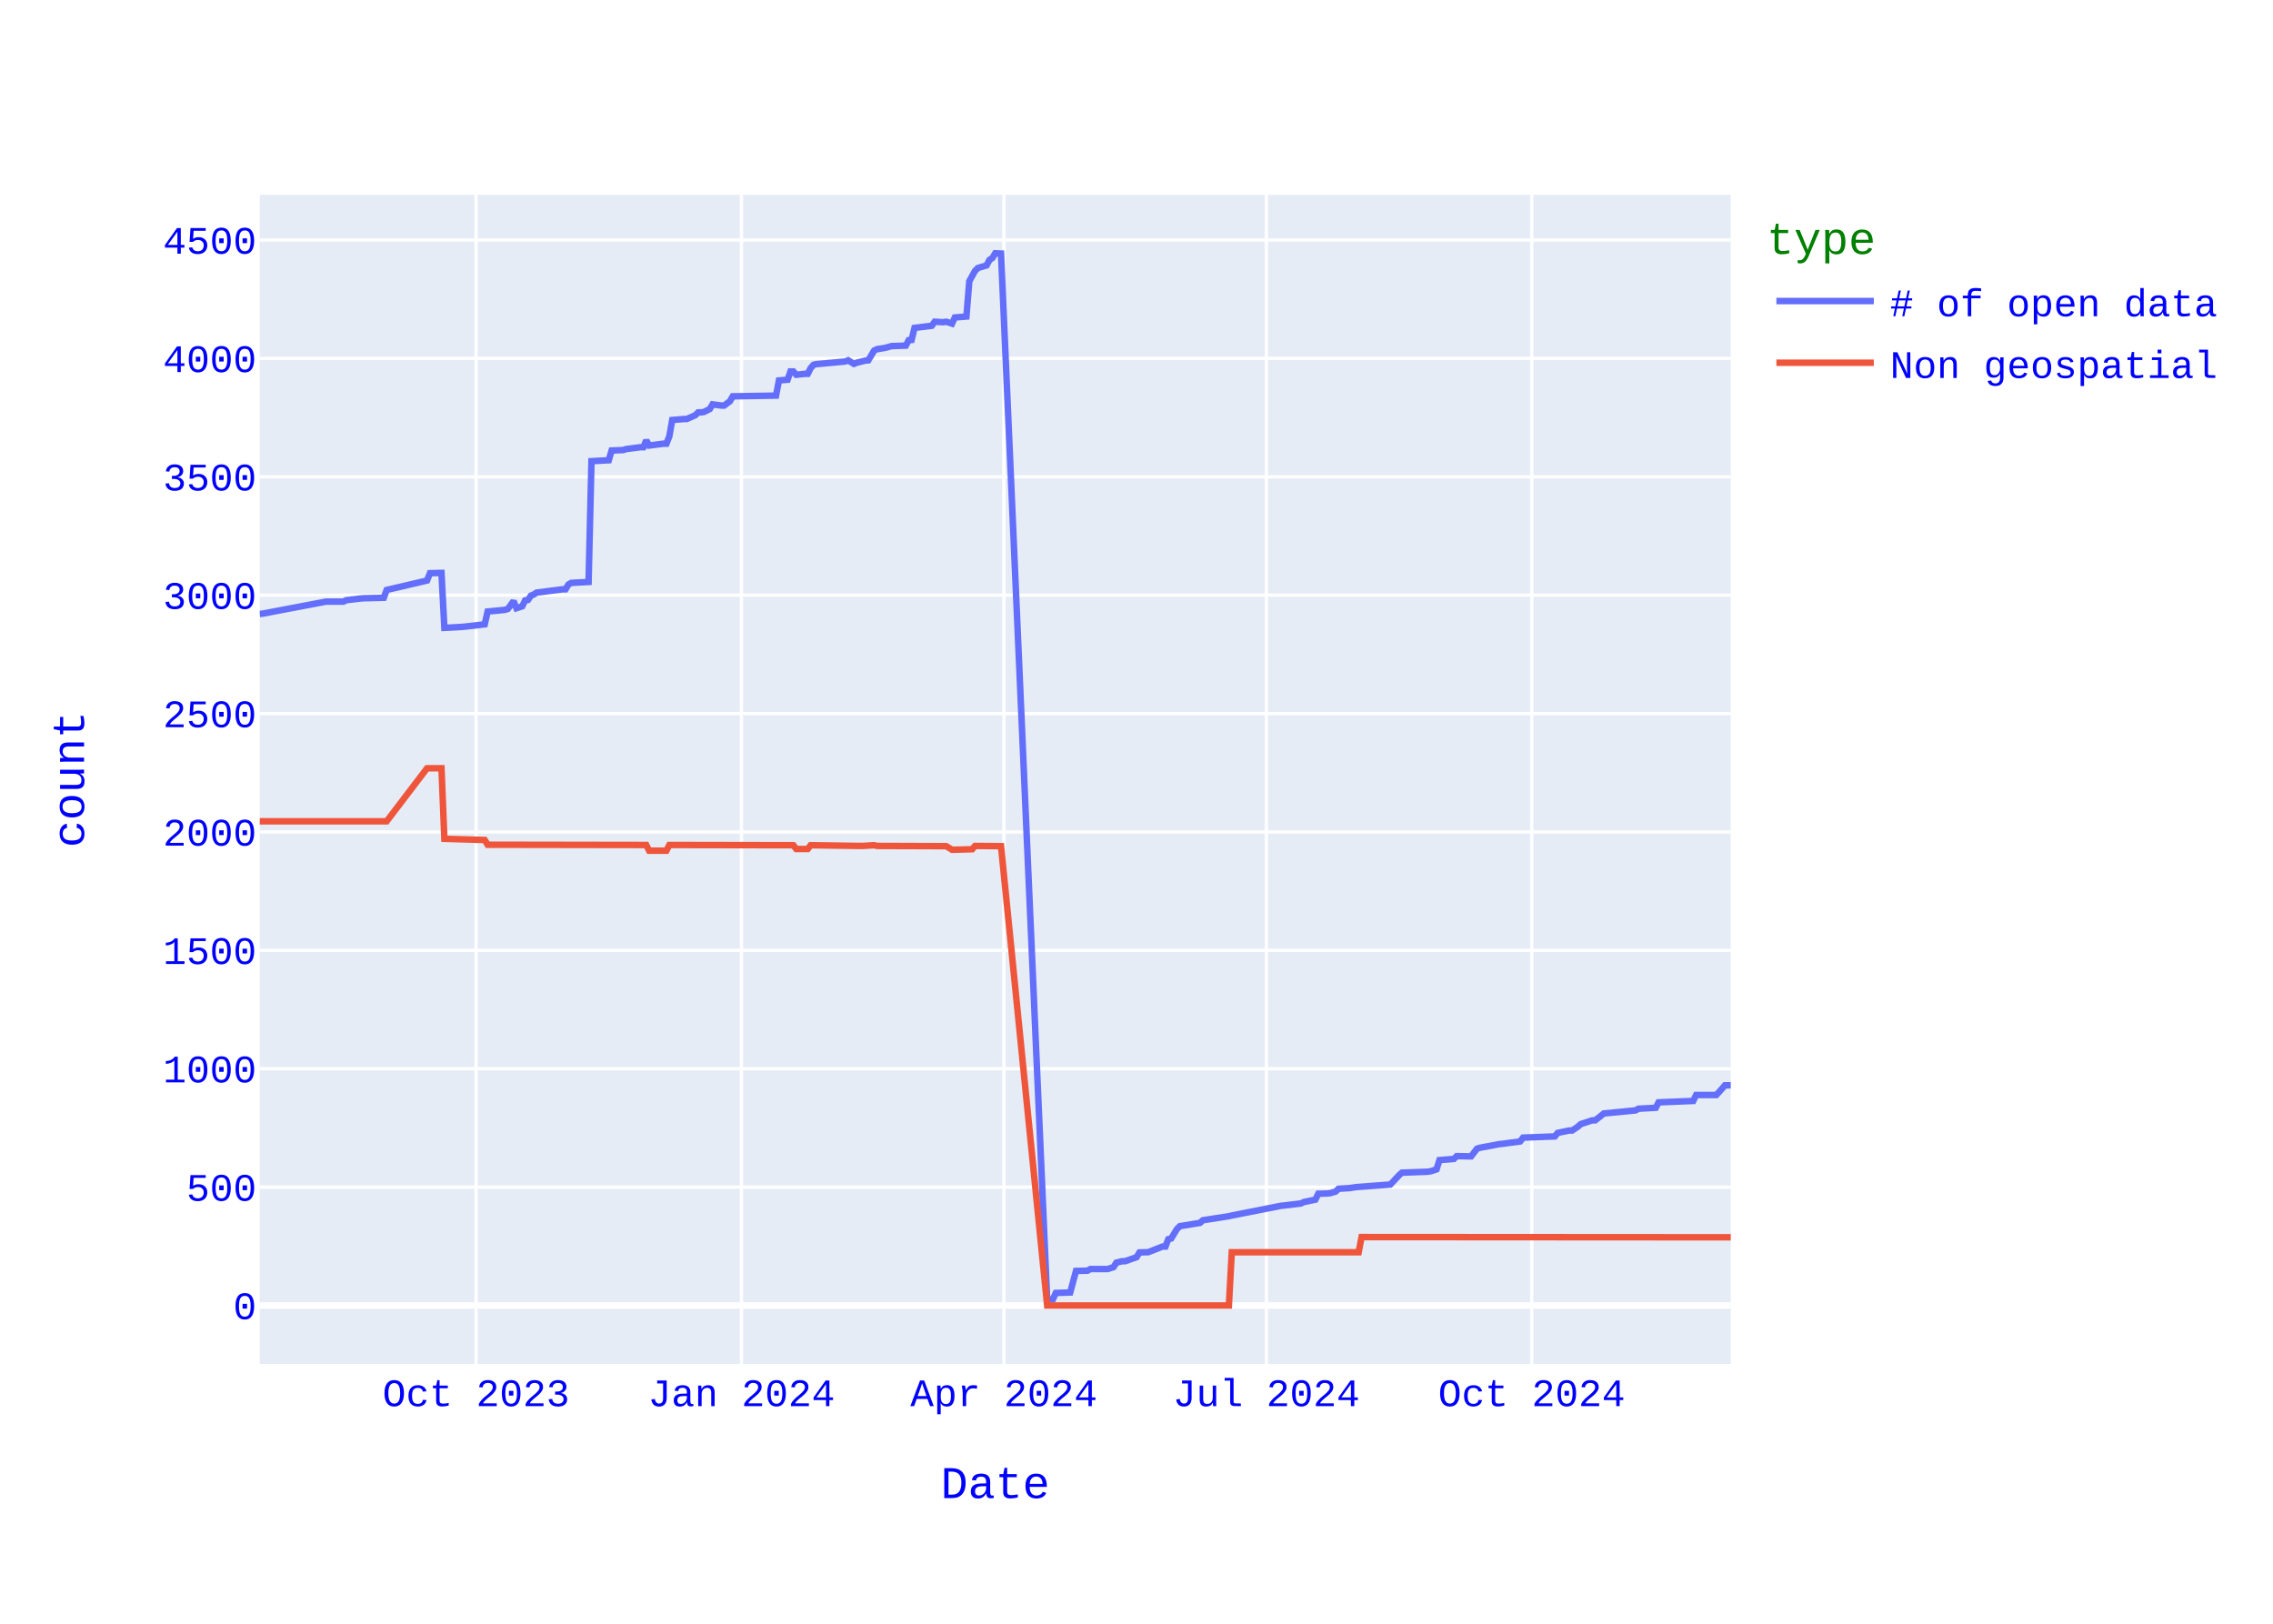
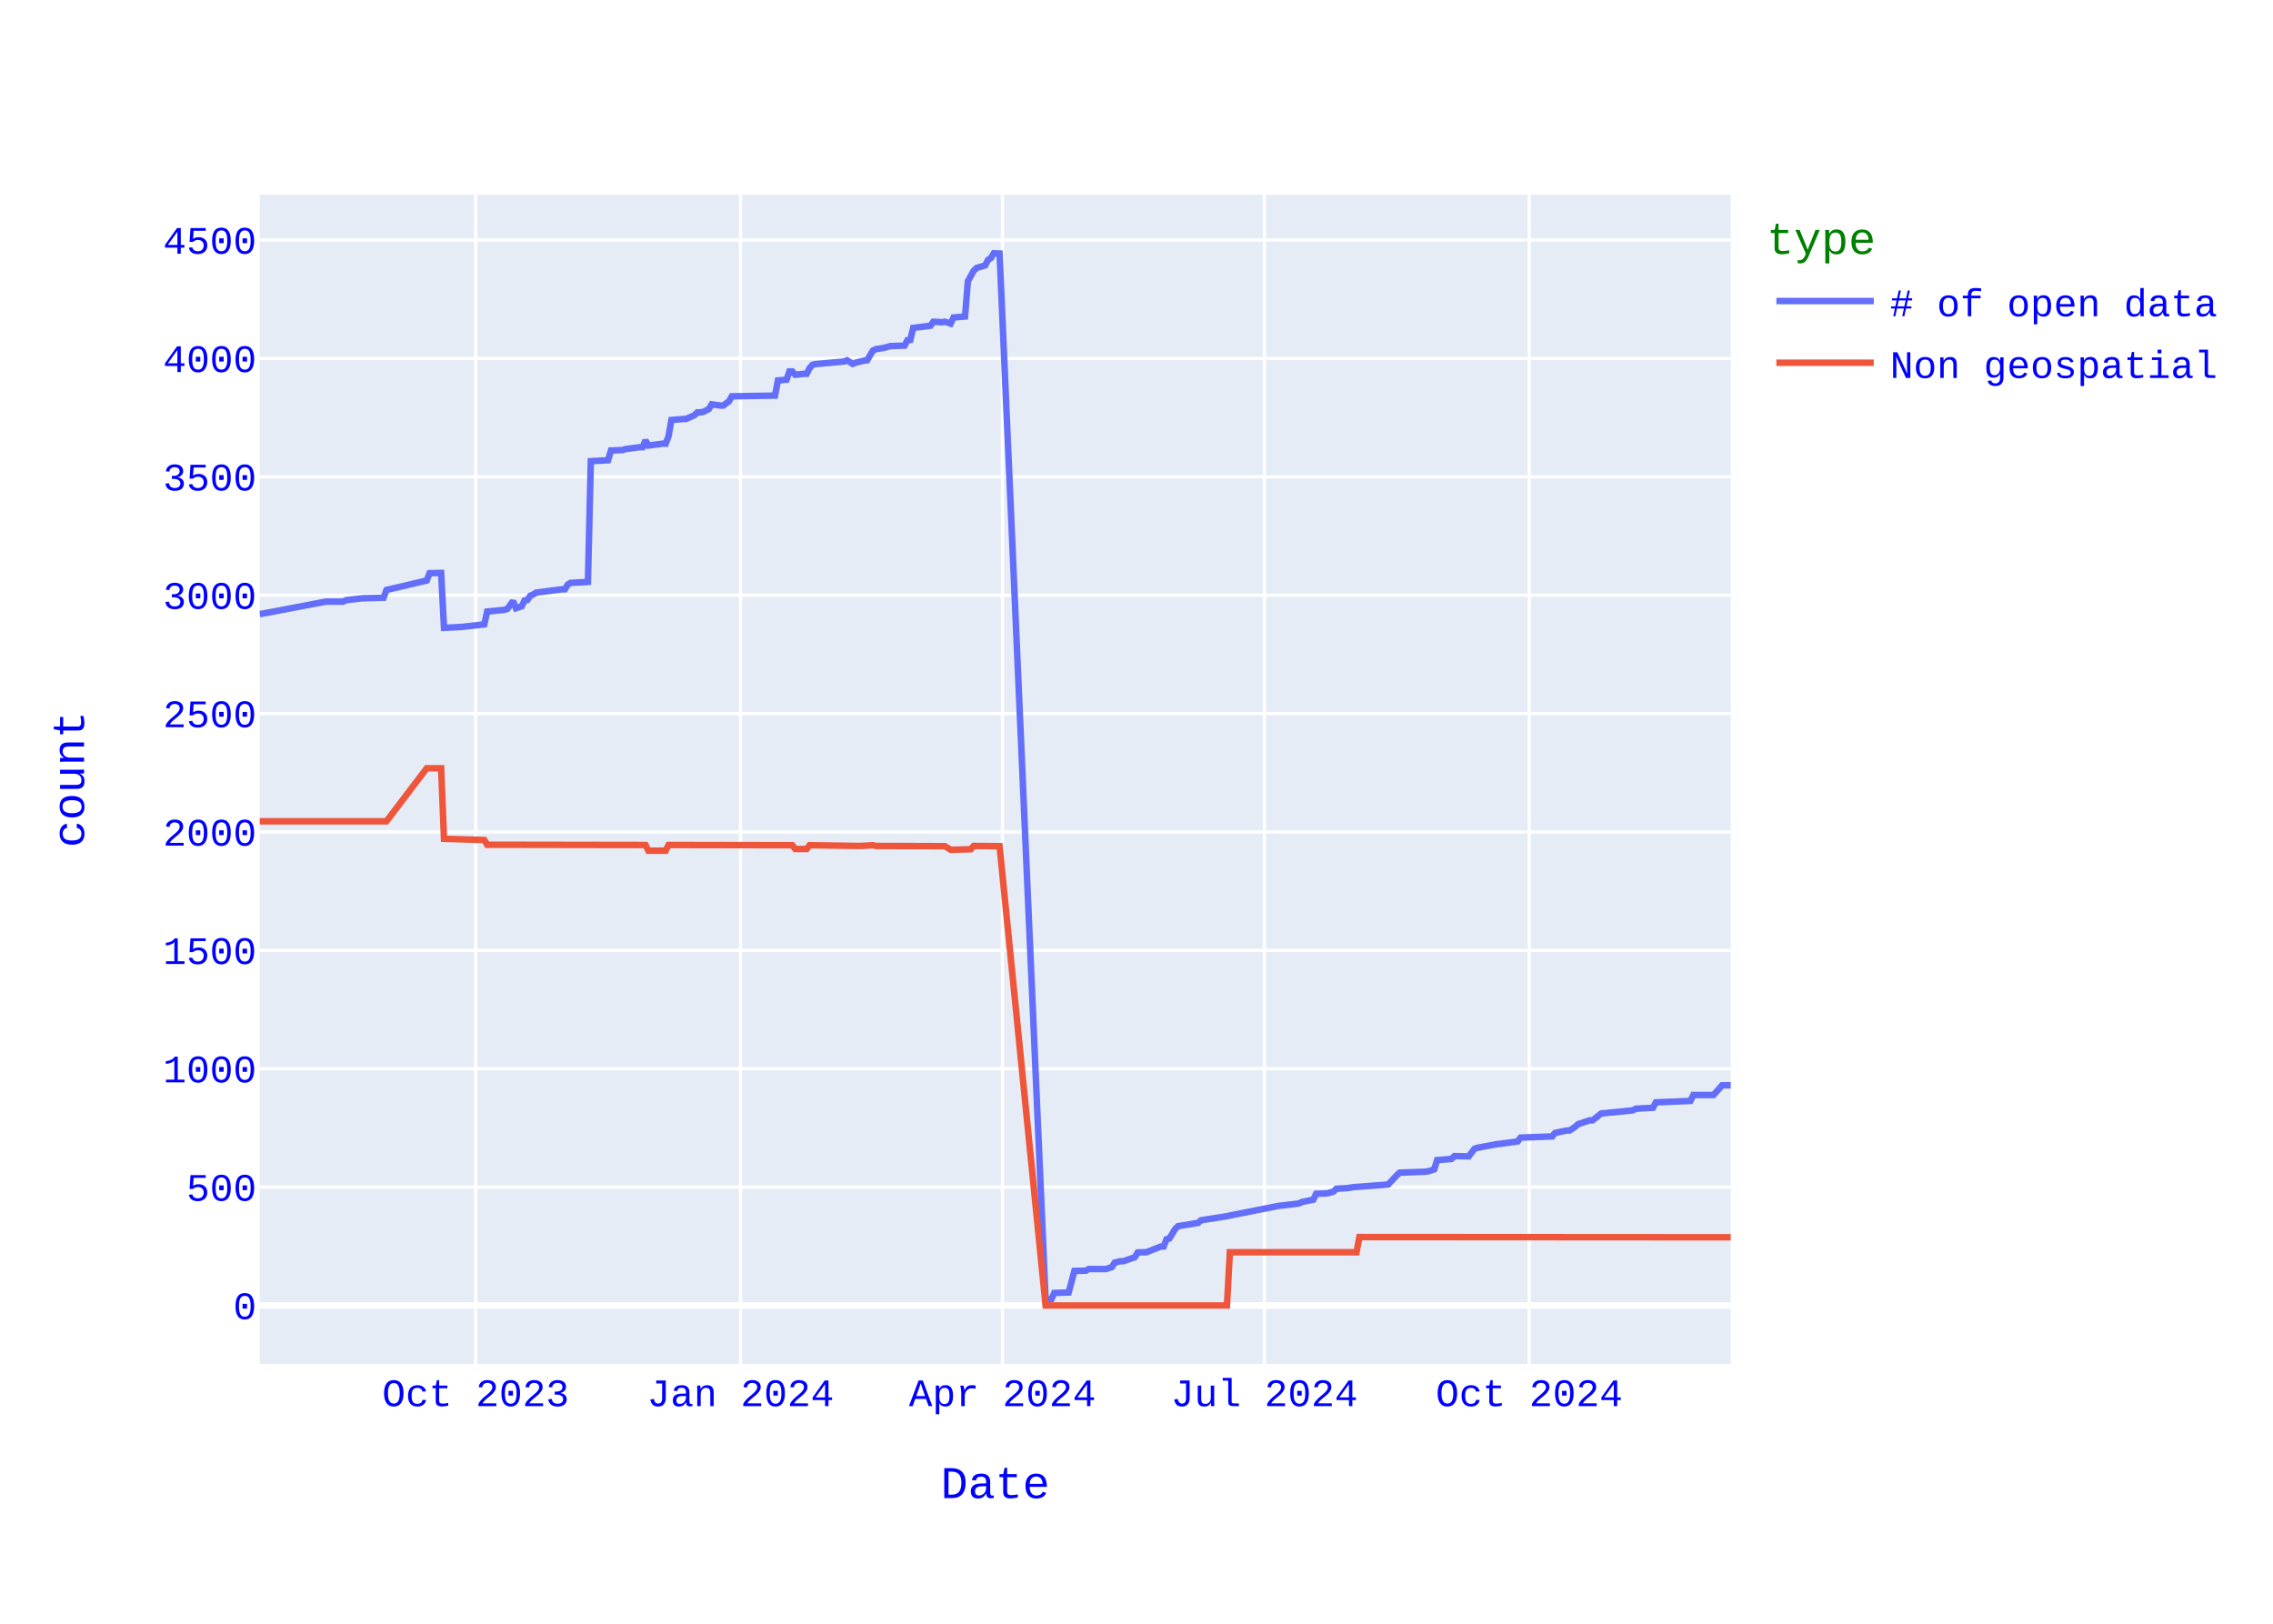
<svg xmlns="http://www.w3.org/2000/svg" class="main-svg" width="700" height="500" style="" viewBox="0 0 700 500">
  <rect x="0" y="0" width="700" height="500" style="fill: rgb(255, 255, 255); fill-opacity: 1;" />
-   <defs id="defs-151611">
+   <defs id="defs-0ebc36">
    <g class="clips">
-       <clipPath id="clip151611xyplot" class="plotclip">
+       <clipPath id="clip0ebc36xyplot" class="plotclip">
        <rect width="453" height="360" />
      </clipPath>
-       <clipPath class="axesclip" id="clip151611x">
+       <clipPath class="axesclip" id="clip0ebc36x">
        <rect x="80" y="0" width="453" height="500" />
      </clipPath>
-       <clipPath class="axesclip" id="clip151611y">
+       <clipPath class="axesclip" id="clip0ebc36y">
        <rect x="0" y="60" width="700" height="360" />
      </clipPath>
-       <clipPath class="axesclip" id="clip151611xy">
+       <clipPath class="axesclip" id="clip0ebc36xy">
        <rect x="80" y="60" width="453" height="360" />
      </clipPath>
    </g>
    <g class="gradients" />
    <g class="patterns" />
  </defs>
  <g class="bglayer">
    <rect class="bg" x="80" y="60" width="453" height="360" style="fill: rgb(229, 236, 246); fill-opacity: 1; stroke-width: 0;" />
  </g>
  <g class="layer-below">
    <g class="imagelayer" />
    <g class="shapelayer" />
  </g>
  <g class="cartesianlayer">
    <g class="subplot xy">
      <g class="layer-subplot">
        <g class="shapelayer" />
        <g class="imagelayer" />
      </g>
      <g class="minor-gridlayer">
        <g class="x" />
        <g class="y" />
      </g>
      <g class="gridlayer">
        <g class="x">
-           <path class="xgrid crisp" transform="translate(146.62,0)" d="M0,60v360" style="stroke: rgb(255, 255, 255); stroke-opacity: 1; stroke-width: 1px;" />
-           <path class="xgrid crisp" transform="translate(228.34,0)" d="M0,60v360" style="stroke: rgb(255, 255, 255); stroke-opacity: 1; stroke-width: 1px;" />
-           <path class="xgrid crisp" transform="translate(309.16,0)" d="M0,60v360" style="stroke: rgb(255, 255, 255); stroke-opacity: 1; stroke-width: 1px;" />
-           <path class="xgrid crisp" transform="translate(389.99,0)" d="M0,60v360" style="stroke: rgb(255, 255, 255); stroke-opacity: 1; stroke-width: 1px;" />
-           <path class="xgrid crisp" transform="translate(471.71,0)" d="M0,60v360" style="stroke: rgb(255, 255, 255); stroke-opacity: 1; stroke-width: 1px;" />
+           <path class="xgrid crisp" transform="translate(146.49,0)" d="M0,60v360" style="stroke: rgb(255, 255, 255); stroke-opacity: 1; stroke-width: 1px;" />
+           <path class="xgrid crisp" transform="translate(228.05,0)" d="M0,60v360" style="stroke: rgb(255, 255, 255); stroke-opacity: 1; stroke-width: 1px;" />
+           <path class="xgrid crisp" transform="translate(308.72,0)" d="M0,60v360" style="stroke: rgb(255, 255, 255); stroke-opacity: 1; stroke-width: 1px;" />
+           <path class="xgrid crisp" transform="translate(389.39,0)" d="M0,60v360" style="stroke: rgb(255, 255, 255); stroke-opacity: 1; stroke-width: 1px;" />
+           <path class="xgrid crisp" transform="translate(470.95,0)" d="M0,60v360" style="stroke: rgb(255, 255, 255); stroke-opacity: 1; stroke-width: 1px;" />
        </g>
        <g class="y">
          <path class="ygrid crisp" transform="translate(0,365.55)" d="M80,0h453" style="stroke: rgb(255, 255, 255); stroke-opacity: 1; stroke-width: 1px;" />
          <path class="ygrid crisp" transform="translate(0,329.09)" d="M80,0h453" style="stroke: rgb(255, 255, 255); stroke-opacity: 1; stroke-width: 1px;" />
          <path class="ygrid crisp" transform="translate(0,292.64)" d="M80,0h453" style="stroke: rgb(255, 255, 255); stroke-opacity: 1; stroke-width: 1px;" />
          <path class="ygrid crisp" transform="translate(0,256.19)" d="M80,0h453" style="stroke: rgb(255, 255, 255); stroke-opacity: 1; stroke-width: 1px;" />
          <path class="ygrid crisp" transform="translate(0,219.73)" d="M80,0h453" style="stroke: rgb(255, 255, 255); stroke-opacity: 1; stroke-width: 1px;" />
          <path class="ygrid crisp" transform="translate(0,183.28)" d="M80,0h453" style="stroke: rgb(255, 255, 255); stroke-opacity: 1; stroke-width: 1px;" />
          <path class="ygrid crisp" transform="translate(0,146.82)" d="M80,0h453" style="stroke: rgb(255, 255, 255); stroke-opacity: 1; stroke-width: 1px;" />
          <path class="ygrid crisp" transform="translate(0,110.37)" d="M80,0h453" style="stroke: rgb(255, 255, 255); stroke-opacity: 1; stroke-width: 1px;" />
          <path class="ygrid crisp" transform="translate(0,73.92)" d="M80,0h453" style="stroke: rgb(255, 255, 255); stroke-opacity: 1; stroke-width: 1px;" />
        </g>
      </g>
      <g class="zerolinelayer">
        <path class="yzl zl crisp" transform="translate(0,402)" d="M80,0h453" style="stroke: rgb(255, 255, 255); stroke-opacity: 1; stroke-width: 2px;" />
      </g>
      <path class="xlines-below" />
      <path class="ylines-below" />
      <g class="overlines-below" />
      <g class="xaxislayer-below" />
      <g class="yaxislayer-below" />
      <g class="overaxes-below" />
-       <g class="plot" transform="translate(80,60)" clip-path="url(#clip151611xyplot)">
+       <g class="plot" transform="translate(80,60)" clip-path="url(#clip0ebc36xyplot)">
        <g class="scatterlayer mlayer">
-           <g class="trace scatter trace6450cb" style="stroke-miterlimit: 2; opacity: 1;">
+           <g class="trace scatter tracec22f40" style="stroke-miterlimit: 2; opacity: 1;">
            <g class="fills" />
            <g class="errorbars" />
            <g class="lines">
-               <path class="js-line" d="M453,274.2L451.22,274.2L450.34,275.22L448.56,277.19L447.67,277.19L442.34,277.19L441.45,279.01L430.79,279.45L429.91,281.12L424.58,281.41L423.69,281.92L413.92,282.87L413.03,283.6L411.25,284.99L410.36,284.99L406.81,286.15L405.92,286.95L404.15,288.12L403.26,288.12L399.71,288.85L398.82,289.94L389.05,290.31L388.16,291.48L382.83,292.2L381.94,292.28L375.72,293.44L374.84,293.74L373.06,296.07L372.17,296.07L368.62,296L367.73,296.87L363.29,297.23L362.4,300.08L360.62,300.66L359.74,300.81L351.74,301.1L350.85,301.9L348.19,304.74L347.3,304.82L337.53,305.55L335.75,305.84L332.2,306.06L331.31,306.93L329.54,307.44L328.65,307.51L325.98,307.59L325.09,309.41L321.54,310.14L320.65,310.58L315.32,311.23L314.44,311.31L299.34,314.3L298.45,314.51L290.45,315.75L289.56,316.56L283.35,317.58L282.46,318.45L280.68,321.37L279.79,321.59L278.91,323.85L278.02,323.85L273.58,325.6L272.69,325.6L270.91,325.67L270.02,327.13L266.47,328.37L265.58,328.37L263.81,328.8L262.92,330.19L261.14,330.77L260.25,330.77L255.81,330.77L254.92,331.28L251.37,331.36L249.59,337.99L245.15,338.14L244.26,340.1L242.49,340.18L228.28,18.07L226.5,18L225.61,19.46L224.72,20.04L223.84,21.72L221.17,22.52L220.28,23.4L218.51,26.6L217.62,37.47L214.06,37.76L213.18,39.65L211.4,39.07L210.51,39.22L207.85,39.07L206.96,40.31L201.63,40.97L200.74,44.68L199.85,44.76L198.96,46.43L194.52,46.58L192.75,47.09L190.08,47.53L189.19,47.96L187.42,50.95L186.53,51.03L183.86,51.68L182.98,52.05L181.2,50.95L180.31,51.32L172.32,52.05L171.43,52.12L170.54,52.34L169.65,53.36L168.76,55.11L167.88,55.11L165.21,55.4L164.32,54.38L163.44,54.38L162.55,56.93L159.88,57.15L158.99,61.82L145.67,62.04L144.78,63.57L143.01,64.88L142.12,64.88L139.45,64.51L138.56,65.97L136.79,66.85L135.9,66.99L135.01,66.99L134.12,67.87L131.46,69.04L130.57,69.04L127.02,69.33L126.13,74.36L125.24,76.62L124.35,76.62L119.91,77.2L119.02,75.6L118.14,77.71L117.25,77.71L112.81,78.29L111.92,78.59L108.36,78.73L107.48,81.72L102.15,82.01L101.26,119.2L95.93,119.49L95.04,120L94.15,121.46L93.26,121.46L85.27,122.48L84.38,123.06L83.49,123.42L82.61,124.74L81.72,124.88L80.83,126.7L79.05,127.29L78.16,125.1L76.39,127.51L75.5,127.8L70.17,128.31L69.28,132.25L63.06,132.97L62.18,133.05L56.85,133.34L55.96,116.42L52.41,116.5L51.52,118.76L39.08,121.67L38.19,124.08L31.98,124.23L31.09,124.3L26.65,124.81L25.76,125.25L20.43,125.25L0.89,128.96L0,129.04" style="vector-effect: none; fill: none; stroke: rgb(99, 110, 250); stroke-opacity: 1; stroke-width: 2px; opacity: 1;" />
+               <path class="js-line" d="M453,274.2L450.34,274.2L449.45,275.22L447.68,277.19L446.79,277.19L441.48,277.19L440.59,279.01L429.95,279.45L429.06,281.12L423.75,281.41L422.86,281.92L413.11,282.87L412.22,283.6L410.45,284.99L409.56,284.99L406.02,286.15L405.13,286.95L403.36,288.12L402.47,288.12L398.92,288.85L398.04,289.94L388.29,290.31L387.4,291.48L382.08,292.2L381.19,292.28L374.99,293.44L374.1,293.74L372.33,296.07L371.44,296.07L367.9,296L367.01,296.87L362.58,297.23L361.69,300.08L359.92,300.66L359.03,300.81L351.05,301.1L350.17,301.9L347.51,304.74L346.62,304.82L336.87,305.55L335.1,305.84L331.55,306.06L330.66,306.93L328.89,307.44L328,307.51L325.34,307.59L324.46,309.41L320.91,310.14L320.03,310.58L314.71,311.23L313.82,311.31L298.75,314.3L297.86,314.51L289.88,315.75L289,316.56L282.79,317.58L281.91,318.45L280.13,321.37L279.25,321.59L278.36,323.85L277.47,323.85L273.04,325.6L272.15,325.6L270.38,325.67L269.5,327.13L265.95,328.37L265.06,328.37L263.29,328.8L262.4,330.19L260.63,330.77L259.74,330.77L255.31,330.77L254.42,331.28L250.88,331.36L249.11,337.99L244.67,338.14L243.79,340.1L242.01,340.18L227.83,18.07L226.06,18L225.17,19.46L224.28,20.04L223.4,21.72L220.74,22.52L219.85,23.4L218.08,26.6L217.19,37.47L213.65,37.76L212.76,39.65L210.99,39.07L210.1,39.22L207.44,39.07L206.55,40.31L201.23,40.97L200.35,44.68L199.46,44.76L198.58,46.43L194.14,46.58L192.37,47.09L189.71,47.53L188.82,47.96L187.05,50.95L186.16,51.03L183.5,51.68L182.62,52.05L180.85,50.95L179.96,51.32L171.98,52.05L171.09,52.12L170.21,52.34L169.32,53.36L168.43,55.11L167.55,55.11L164.89,55.4L164,54.38L163.12,54.38L162.23,56.93L159.57,57.15L158.68,61.82L145.39,62.04L144.5,63.57L142.73,64.88L141.84,64.88L139.18,64.51L138.29,65.97L136.52,66.85L135.63,66.99L134.75,66.99L133.86,67.87L131.2,69.04L130.32,69.04L126.77,69.33L125.88,74.36L125,76.62L124.11,76.62L119.68,77.2L118.79,75.6L117.9,77.71L117.02,77.71L112.59,78.29L111.7,78.59L108.15,78.73L107.27,81.72L101.95,82.01L101.06,119.2L95.74,119.49L94.86,120L93.97,121.46L93.08,121.46L85.1,122.48L84.22,123.06L83.33,123.42L82.44,124.74L81.56,124.88L80.67,126.7L78.9,127.29L78.01,125.1L76.24,127.51L75.35,127.8L70.03,128.31L69.15,132.25L62.94,132.97L62.05,133.05L56.74,133.34L55.85,116.42L52.3,116.5L51.42,118.76L39.01,121.67L38.12,124.08L31.91,124.23L31.03,124.3L26.59,124.81L25.71,125.25L20.39,125.25L0.89,128.96L0,129.04" style="vector-effect: none; fill: none; stroke: rgb(99, 110, 250); stroke-opacity: 1; stroke-width: 2px; opacity: 1;" />
            </g>
            <g class="points" />
            <g class="text" />
          </g>
-           <g class="trace scatter trace921afb" style="stroke-miterlimit: 2; opacity: 1;">
+           <g class="trace scatter traceb4d268" style="stroke-miterlimit: 2; opacity: 1;">
            <g class="fills" />
            <g class="errorbars" />
            <g class="lines">
-               <path class="js-line" d="M453,321L339.31,320.93L338.42,325.6L299.34,325.6L298.45,342L242.49,342L228.28,200.56L220.28,200.49L219.39,201.51L214.06,201.65L213.18,201.65L211.4,200.56L210.51,200.56L190.08,200.49L189.19,200.27L185.64,200.49L184.75,200.49L169.65,200.27L168.76,201.43L165.21,201.43L164.32,200.27L126.13,200.2L125.24,201.95L119.91,201.95L119.02,200.2L70.17,200.12L69.28,198.66L56.85,198.3L55.96,176.57L51.52,176.57L39.08,192.9L0,192.9" style="vector-effect: none; fill: none; stroke: rgb(239, 85, 59); stroke-opacity: 1; stroke-width: 2px; opacity: 1;" />
+               <path class="js-line" d="M453,321L338.64,320.93L337.76,325.6L298.75,325.6L297.86,342L242.01,342L227.83,200.56L219.85,200.49L218.96,201.51L213.65,201.65L212.76,201.65L210.99,200.56L210.1,200.56L189.71,200.49L188.82,200.27L185.28,200.49L184.39,200.49L169.32,200.27L168.43,201.43L164.89,201.43L164,200.27L125.88,200.2L125,201.95L119.68,201.95L118.79,200.2L70.03,200.12L69.15,198.66L56.74,198.3L55.85,176.57L51.42,176.57L39.01,192.9L0,192.9" style="vector-effect: none; fill: none; stroke: rgb(239, 85, 59); stroke-opacity: 1; stroke-width: 2px; opacity: 1;" />
            </g>
            <g class="points" />
            <g class="text" />
          </g>
        </g>
      </g>
      <g class="overplot" />
      <path class="xlines-above crisp" d="M0,0" style="fill: none;" />
      <path class="ylines-above crisp" d="M0,0" style="fill: none;" />
      <g class="overlines-above" />
      <g class="xaxislayer-above">
        <g class="xtick">
-           <text text-anchor="middle" x="0" y="433" transform="translate(146.62,0)" style="font-family: 'Courier New'; font-size: 12px; fill: rgb(0, 0, 255); fill-opacity: 1; white-space: pre; opacity: 1;">Oct 2023</text>
-         </g>
-         <g class="xtick">
-           <text text-anchor="middle" x="0" y="433" style="font-family: 'Courier New'; font-size: 12px; fill: rgb(0, 0, 255); fill-opacity: 1; white-space: pre; opacity: 1;" transform="translate(228.34,0)">Jan 2024</text>
-         </g>
-         <g class="xtick">
-           <text text-anchor="middle" x="0" y="433" style="font-family: 'Courier New'; font-size: 12px; fill: rgb(0, 0, 255); fill-opacity: 1; white-space: pre; opacity: 1;" transform="translate(309.16,0)">Apr 2024</text>
-         </g>
-         <g class="xtick">
-           <text text-anchor="middle" x="0" y="433" style="font-family: 'Courier New'; font-size: 12px; fill: rgb(0, 0, 255); fill-opacity: 1; white-space: pre; opacity: 1;" transform="translate(389.99,0)">Jul 2024</text>
-         </g>
-         <g class="xtick">
-           <text text-anchor="middle" x="0" y="433" style="font-family: 'Courier New'; font-size: 12px; fill: rgb(0, 0, 255); fill-opacity: 1; white-space: pre; opacity: 1;" transform="translate(471.71,0)">Oct 2024</text>
+           <text text-anchor="middle" x="0" y="433" transform="translate(146.49,0)" style="font-family: 'Courier New'; font-size: 12px; fill: rgb(0, 0, 255); fill-opacity: 1; white-space: pre; opacity: 1;">Oct 2023</text>
+         </g>
+         <g class="xtick">
+           <text text-anchor="middle" x="0" y="433" style="font-family: 'Courier New'; font-size: 12px; fill: rgb(0, 0, 255); fill-opacity: 1; white-space: pre; opacity: 1;" transform="translate(228.05,0)">Jan 2024</text>
+         </g>
+         <g class="xtick">
+           <text text-anchor="middle" x="0" y="433" style="font-family: 'Courier New'; font-size: 12px; fill: rgb(0, 0, 255); fill-opacity: 1; white-space: pre; opacity: 1;" transform="translate(308.72,0)">Apr 2024</text>
+         </g>
+         <g class="xtick">
+           <text text-anchor="middle" x="0" y="433" style="font-family: 'Courier New'; font-size: 12px; fill: rgb(0, 0, 255); fill-opacity: 1; white-space: pre; opacity: 1;" transform="translate(389.39,0)">Jul 2024</text>
+         </g>
+         <g class="xtick">
+           <text text-anchor="middle" x="0" y="433" style="font-family: 'Courier New'; font-size: 12px; fill: rgb(0, 0, 255); fill-opacity: 1; white-space: pre; opacity: 1;" transform="translate(470.95,0)">Oct 2024</text>
        </g>
      </g>
      <g class="yaxislayer-above">
        <g class="ytick">
          <text text-anchor="end" x="79" y="4.2" transform="translate(0,402)" style="font-family: 'Courier New'; font-size: 12px; fill: rgb(0, 0, 255); fill-opacity: 1; white-space: pre; opacity: 1;">0</text>
        </g>
        <g class="ytick">
          <text text-anchor="end" x="79" y="4.2" style="font-family: 'Courier New'; font-size: 12px; fill: rgb(0, 0, 255); fill-opacity: 1; white-space: pre; opacity: 1;" transform="translate(0,365.55)">500</text>
        </g>
        <g class="ytick">
          <text text-anchor="end" x="79" y="4.2" style="font-family: 'Courier New'; font-size: 12px; fill: rgb(0, 0, 255); fill-opacity: 1; white-space: pre; opacity: 1;" transform="translate(0,329.09)">1000</text>
        </g>
        <g class="ytick">
          <text text-anchor="end" x="79" y="4.2" style="font-family: 'Courier New'; font-size: 12px; fill: rgb(0, 0, 255); fill-opacity: 1; white-space: pre; opacity: 1;" transform="translate(0,292.64)">1500</text>
        </g>
        <g class="ytick">
          <text text-anchor="end" x="79" y="4.2" style="font-family: 'Courier New'; font-size: 12px; fill: rgb(0, 0, 255); fill-opacity: 1; white-space: pre; opacity: 1;" transform="translate(0,256.19)">2000</text>
        </g>
        <g class="ytick">
          <text text-anchor="end" x="79" y="4.2" style="font-family: 'Courier New'; font-size: 12px; fill: rgb(0, 0, 255); fill-opacity: 1; white-space: pre; opacity: 1;" transform="translate(0,219.73)">2500</text>
        </g>
        <g class="ytick">
          <text text-anchor="end" x="79" y="4.2" style="font-family: 'Courier New'; font-size: 12px; fill: rgb(0, 0, 255); fill-opacity: 1; white-space: pre; opacity: 1;" transform="translate(0,183.28)">3000</text>
        </g>
        <g class="ytick">
          <text text-anchor="end" x="79" y="4.2" style="font-family: 'Courier New'; font-size: 12px; fill: rgb(0, 0, 255); fill-opacity: 1; white-space: pre; opacity: 1;" transform="translate(0,146.82)">3500</text>
        </g>
        <g class="ytick">
          <text text-anchor="end" x="79" y="4.2" style="font-family: 'Courier New'; font-size: 12px; fill: rgb(0, 0, 255); fill-opacity: 1; white-space: pre; opacity: 1;" transform="translate(0,110.37)">4000</text>
        </g>
        <g class="ytick">
          <text text-anchor="end" x="79" y="4.2" style="font-family: 'Courier New'; font-size: 12px; fill: rgb(0, 0, 255); fill-opacity: 1; white-space: pre; opacity: 1;" transform="translate(0,73.92)">4500</text>
        </g>
      </g>
      <g class="overaxes-above" />
    </g>
  </g>
  <g class="polarlayer" />
  <g class="smithlayer" />
  <g class="ternarylayer" />
  <g class="geolayer" />
  <g class="funnelarealayer" />
  <g class="pielayer" />
  <g class="iciclelayer" />
  <g class="treemaplayer" />
  <g class="sunburstlayer" />
  <g class="glimages" />
-   <defs id="topdefs-151611">
+   <defs id="topdefs-0ebc36">
    <g class="clips" />
-     <clipPath id="legend151611">
+     <clipPath id="legend0ebc36">
      <rect width="146" height="67" x="0" y="0" />
    </clipPath>
  </defs>
  <g class="layer-above">
    <g class="imagelayer" />
    <g class="shapelayer" />
  </g>
  <g class="infolayer">
    <g class="legend" pointer-events="all" transform="translate(542.06,60)">
      <rect class="bg" shape-rendering="crispEdges" style="stroke: rgb(68, 68, 68); stroke-opacity: 1; fill: rgb(255, 255, 255); fill-opacity: 1; stroke-width: 0px;" width="146" height="67" x="0" y="0" />
-       <g class="scrollbox" transform="" clip-path="url(#legend151611)">
+       <g class="scrollbox" transform="" clip-path="url(#legend0ebc36)">
        <text class="legendtitletext" text-anchor="start" x="2" y="18.2" style="font-family: 'Courier New'; font-size: 14px; fill: rgb(0, 128, 0); fill-opacity: 1; white-space: pre;">type</text>
        <g class="groups" transform="">
          <g class="traces" transform="translate(0,32.7)" style="opacity: 1;">
            <text class="legendtext" text-anchor="start" x="40" y="4.68" style="font-family: 'Courier New'; font-size: 12px; fill: rgb(0, 0, 255); fill-opacity: 1; white-space: pre;"># of open data</text>
            <g class="layers" style="opacity: 1;">
              <g class="legendfill" />
              <g class="legendlines">
                <path class="js-line" d="M5,0h30" style="fill: none; stroke: rgb(99, 110, 250); stroke-opacity: 1; stroke-width: 2px;" />
              </g>
              <g class="legendsymbols">
                <g class="legendpoints" />
              </g>
            </g>
            <rect class="legendtoggle" x="0" y="-9.5" width="140.828" height="19" style="fill: rgb(0, 0, 0); fill-opacity: 0;" />
          </g>
        </g>
        <g class="groups" transform="">
          <g class="traces" transform="translate(0,51.7)" style="opacity: 1;">
            <text class="legendtext" text-anchor="start" x="40" y="4.68" style="font-family: 'Courier New'; font-size: 12px; fill: rgb(0, 0, 255); fill-opacity: 1; white-space: pre;">Non geospatial</text>
            <g class="layers" style="opacity: 1;">
              <g class="legendfill" />
              <g class="legendlines">
                <path class="js-line" d="M5,0h30" style="fill: none; stroke: rgb(239, 85, 59); stroke-opacity: 1; stroke-width: 2px;" />
              </g>
              <g class="legendsymbols">
                <g class="legendpoints" />
              </g>
            </g>
            <rect class="legendtoggle" x="0" y="-9.5" width="140.828" height="19" style="fill: rgb(0, 0, 0); fill-opacity: 0;" />
          </g>
        </g>
      </g>
      <rect class="scrollbar" rx="20" ry="3" width="0" height="0" style="fill: rgb(128, 139, 164); fill-opacity: 1;" x="0" y="0" />
    </g>
    <g class="g-gtitle" />
    <g class="g-xtitle">
      <text class="xtitle" x="306.5" y="461.3" text-anchor="middle" style="font-family: 'Courier New'; font-size: 14px; fill: rgb(0, 0, 255); opacity: 1; font-weight: normal; white-space: pre;">Date</text>
    </g>
    <g class="g-ytitle">
      <text class="ytitle" transform="rotate(-90,25.8875,240)" x="25.888" y="240" text-anchor="middle" style="font-family: 'Courier New'; font-size: 14px; fill: rgb(0, 0, 255); opacity: 1; font-weight: normal; white-space: pre;">count</text>
    </g>
  </g>
</svg>
